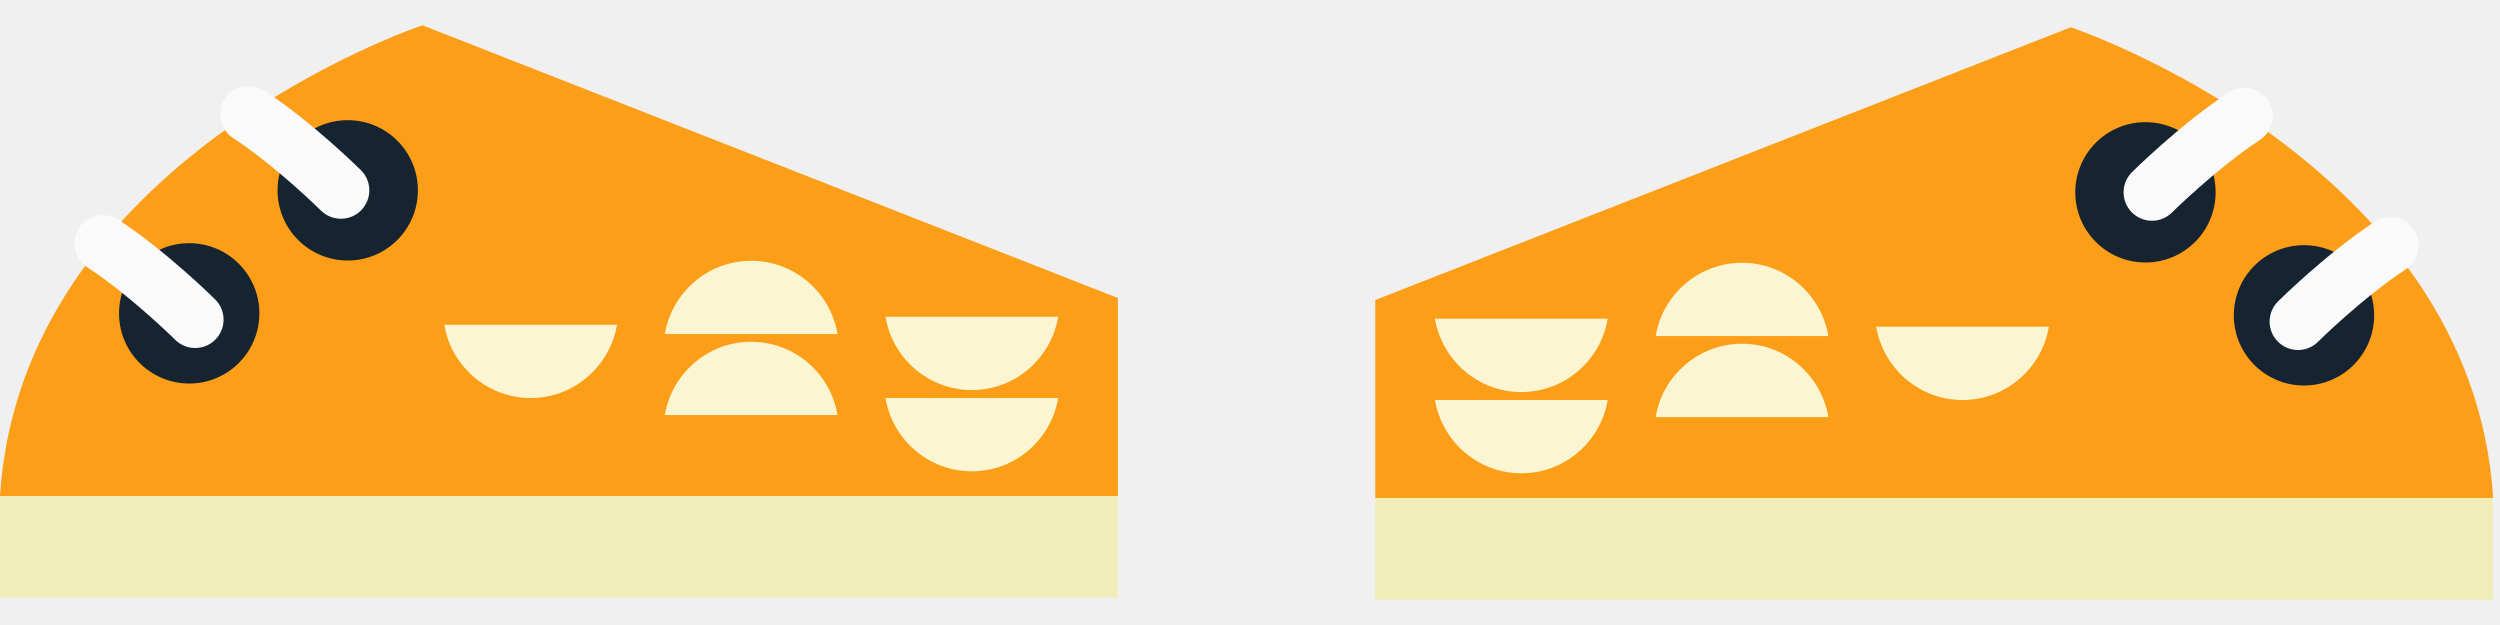
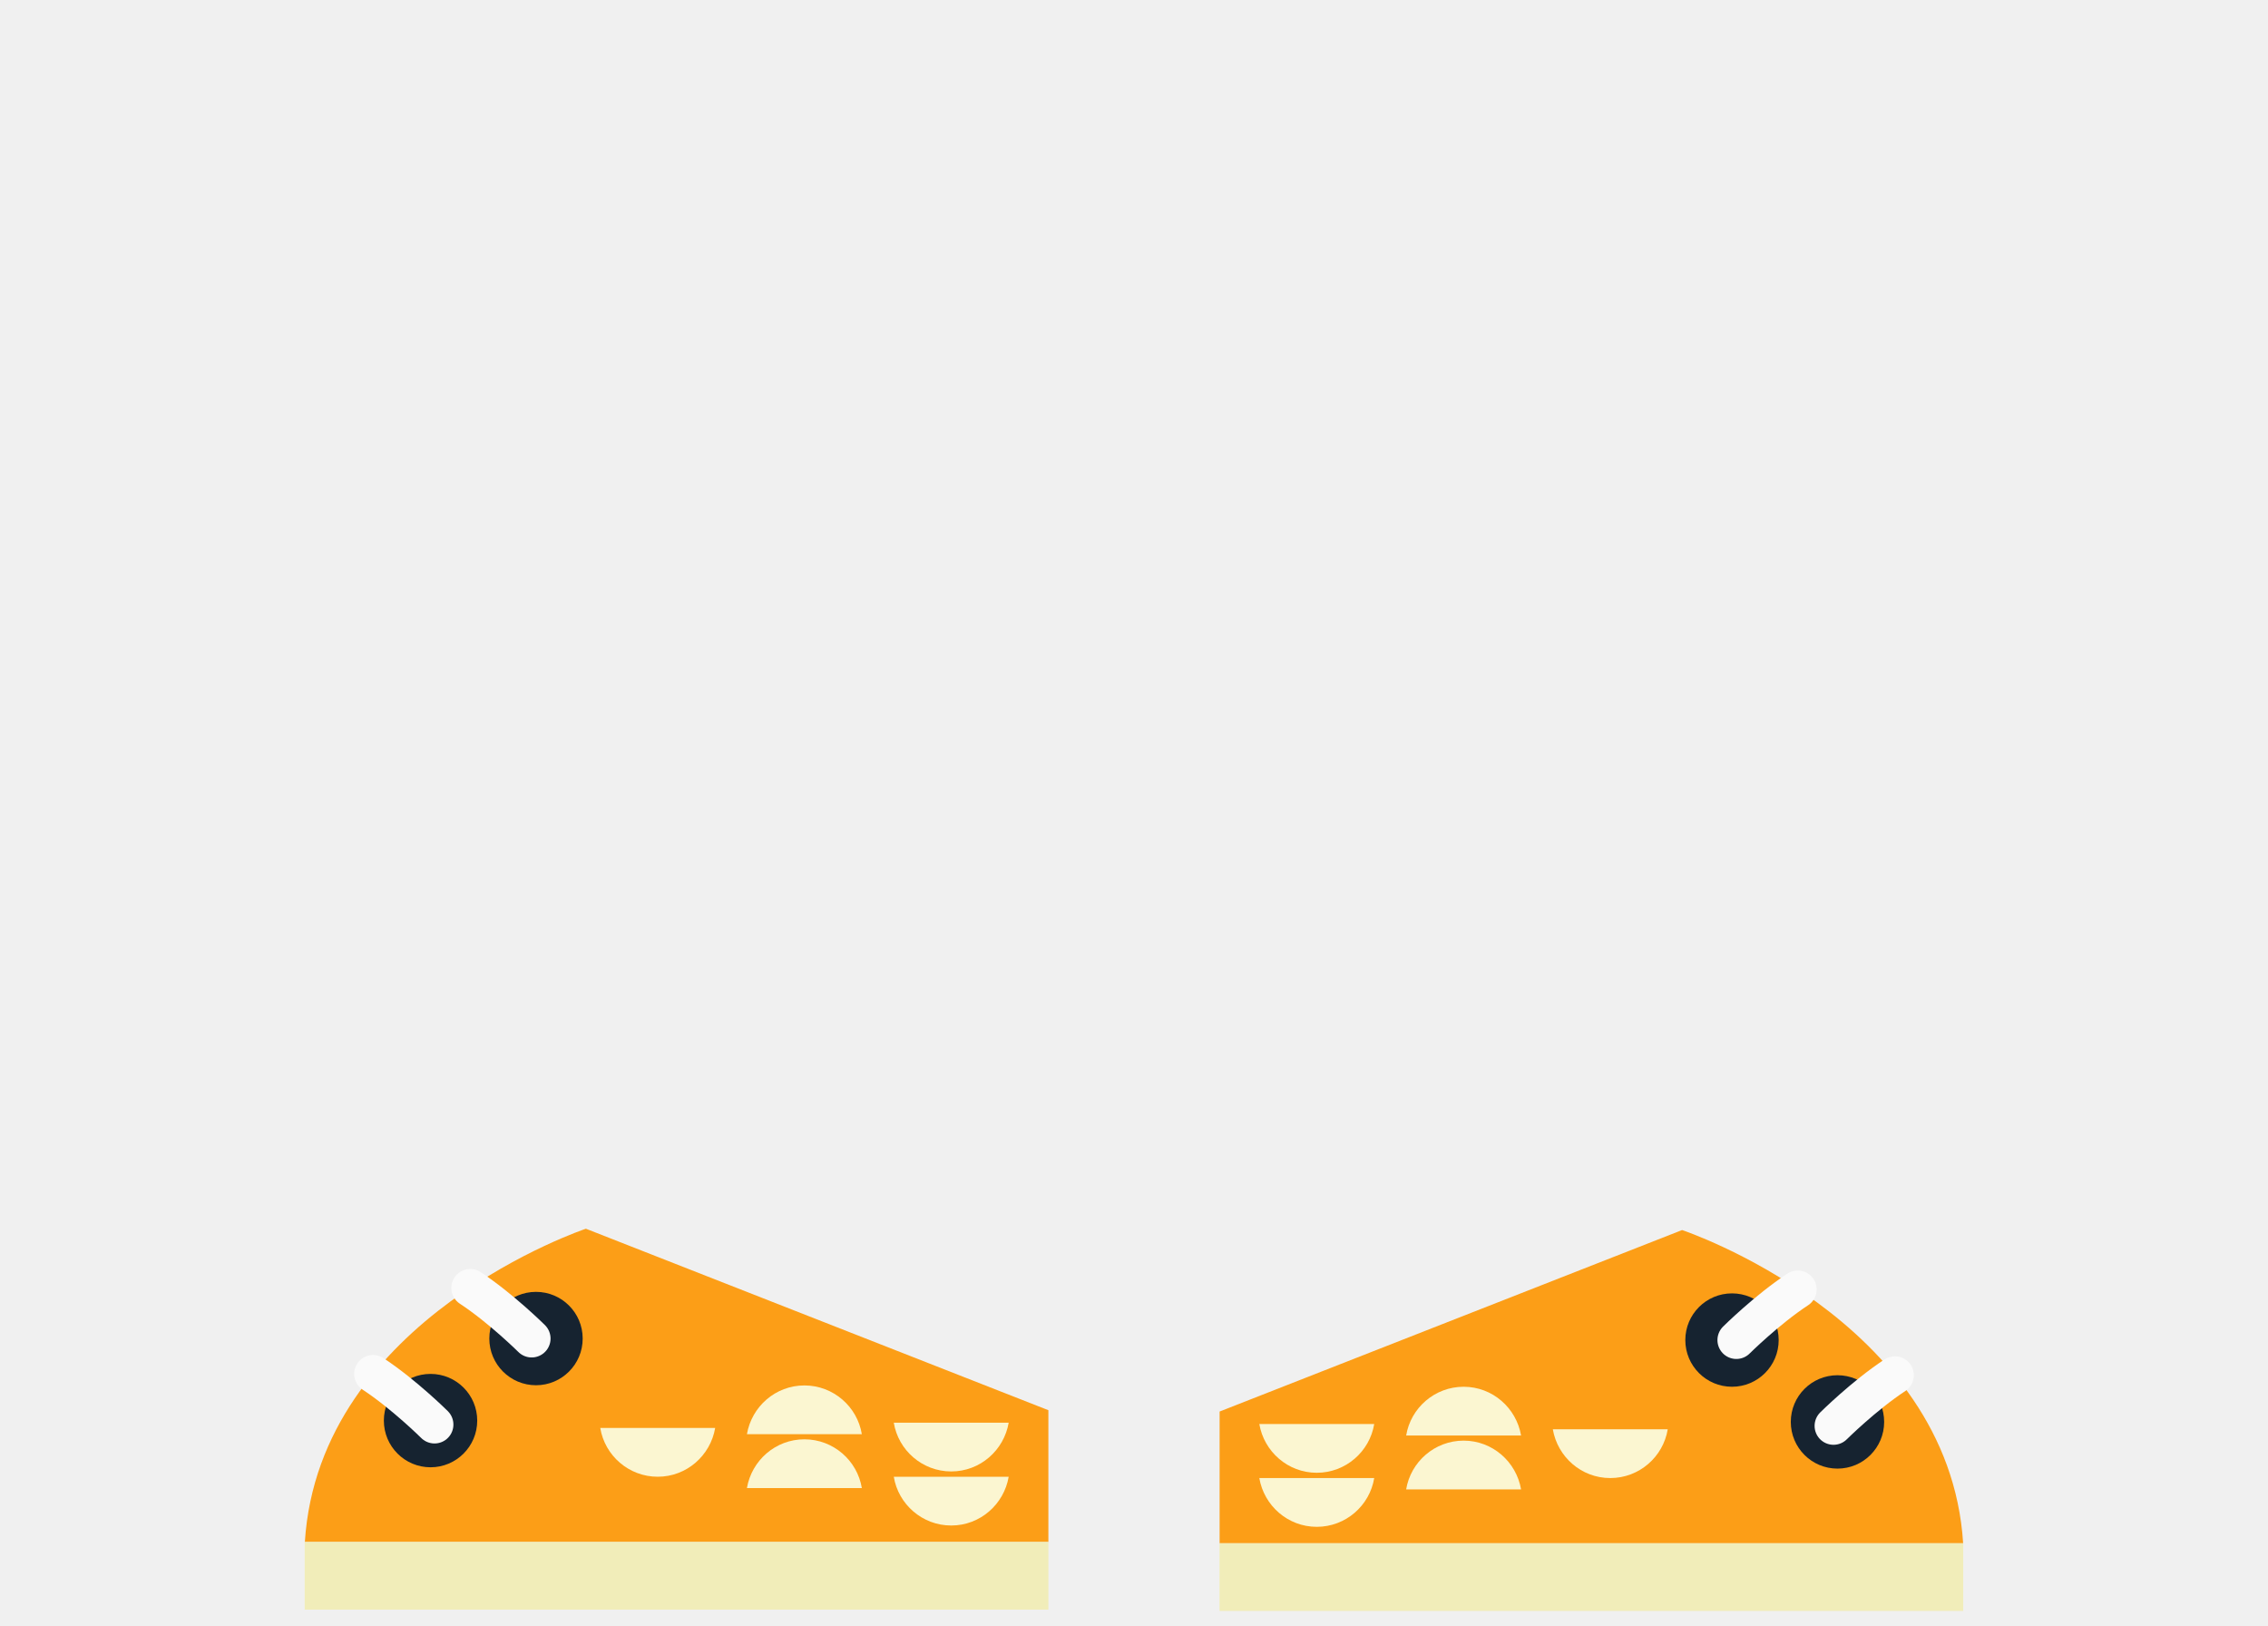
- <svg xmlns="http://www.w3.org/2000/svg" width="88" height="22" viewBox="0 0 88 22" fill="none">
-   <g clip-path="url(#clip0_301_1869)">
-     <path d="M39.35 17.46V10.49L14.87 0.89C14.87 0.89 0.75 5.6 0 17.46H39.35Z" fill="#FC9E17" />
-     <path d="M39.35 17.46H0V21.04H39.35V17.46Z" fill="#F1EDB9" />
-     <path d="M12.24 9.17C13.604 9.17 14.71 8.064 14.71 6.7C14.71 5.336 13.604 4.23 12.24 4.23C10.876 4.23 9.77 5.336 9.77 6.7C9.77 8.064 10.876 9.17 12.24 9.17Z" fill="#162330" />
-     <path d="M6.66 13.5C8.024 13.5 9.13 12.394 9.13 11.03C9.13 9.666 8.024 8.56 6.66 8.56C5.296 8.56 4.19 9.666 4.19 11.03C4.19 12.394 5.296 13.5 6.66 13.5Z" fill="#162330" />
-     <path d="M6.87 11.25C6.87 11.25 5.26 9.65 3.62 8.57" stroke="#FAFAFA" stroke-width="2" stroke-miterlimit="10" stroke-linecap="round" />
-     <path d="M12 6.7C12 6.7 10.39 5.1 8.75 4.02" stroke="#FAFAFA" stroke-width="2" stroke-miterlimit="10" stroke-linecap="round" />
-     <path d="M29.48 11.76C29.24 10.3 27.97 9.18 26.44 9.18C24.91 9.18 23.65 10.3 23.4 11.76H29.48Z" fill="#FBF6D1" />
-     <path d="M29.48 14.61C29.24 13.15 27.97 12.03 26.44 12.03C24.91 12.03 23.65 13.15 23.4 14.61H29.48Z" fill="#FBF6D1" />
-     <path d="M31.17 14.01C31.41 15.47 32.68 16.59 34.21 16.59C35.74 16.59 37 15.47 37.25 14.01H31.17Z" fill="#FBF6D1" />
-     <path d="M31.17 11.15C31.41 12.61 32.68 13.73 34.21 13.73C35.74 13.73 37 12.61 37.25 11.15H31.17Z" fill="#FBF6D1" />
-     <path d="M15.64 11.43C15.88 12.89 17.15 14.01 18.68 14.01C20.21 14.01 21.47 12.89 21.72 11.43H15.64Z" fill="#FBF6D1" />
-     <path d="M48.41 17.53V10.56L72.89 0.96C72.89 0.96 87.01 5.67 87.76 17.53H48.41Z" fill="#FC9E17" />
-     <path d="M48.403 21.108L87.753 21.108L87.753 17.528L48.403 17.528L48.403 21.108Z" fill="#F1EDB9" />
-     <path d="M75.52 9.24C76.884 9.24 77.99 8.134 77.99 6.77C77.99 5.406 76.884 4.3 75.52 4.3C74.156 4.3 73.05 5.406 73.05 6.77C73.05 8.134 74.156 9.24 75.52 9.24Z" fill="#162330" />
-     <path d="M81.1 13.57C82.465 13.57 83.57 12.464 83.57 11.1C83.57 9.736 82.465 8.63 81.1 8.63C79.736 8.63 78.63 9.736 78.63 11.1C78.63 12.464 79.736 13.57 81.1 13.57Z" fill="#162330" />
-     <path d="M80.89 11.32C80.89 11.32 82.5 9.72 84.14 8.64" stroke="#FAFAFA" stroke-width="2" stroke-miterlimit="10" stroke-linecap="round" />
-     <path d="M75.75 6.77C75.75 6.77 77.36 5.17 79 4.09" stroke="#FAFAFA" stroke-width="2" stroke-miterlimit="10" stroke-linecap="round" />
-     <path d="M58.28 11.83C58.52 10.37 59.79 9.25 61.32 9.25C62.85 9.25 64.11 10.37 64.36 11.83H58.28Z" fill="#FBF6D1" />
-     <path d="M58.28 14.68C58.52 13.22 59.79 12.1 61.32 12.1C62.85 12.1 64.11 13.22 64.36 14.68H58.28Z" fill="#FBF6D1" />
-     <path d="M56.59 14.08C56.35 15.54 55.08 16.66 53.55 16.66C52.02 16.66 50.76 15.54 50.51 14.08H56.59Z" fill="#FBF6D1" />
-     <path d="M56.59 11.22C56.35 12.68 55.08 13.8 53.55 13.8C52.02 13.8 50.76 12.68 50.51 11.22H56.59Z" fill="#FBF6D1" />
-     <path d="M72.12 11.5C71.88 12.96 70.61 14.08 69.08 14.08C67.55 14.08 66.29 12.96 66.04 11.5H72.12Z" fill="#FBF6D1" />
+ <svg xmlns="http://www.w3.org/2000/svg" width="120" height="86" viewBox="0 0 120 86" fill="none">
+   <g clip-path="url(#clip0_318_11199)">
+     <path d="M55.47 81.57V74.6L31 65C31 65 16.88 69.71 16.13 81.57H55.47Z" fill="#FC9E17" />
+     <path d="M55.47 81.57H16.12V85.15H55.47V81.57Z" fill="#F1EDB9" />
+     <path d="M28.36 73.28C29.724 73.28 30.83 72.174 30.83 70.81C30.83 69.446 29.724 68.34 28.36 68.34C26.996 68.34 25.89 69.446 25.89 70.81C25.89 72.174 26.996 73.28 28.36 73.28Z" fill="#162330" />
+     <path d="M22.78 77.62C24.144 77.62 25.25 76.514 25.25 75.15C25.25 73.786 24.144 72.68 22.78 72.68C21.416 72.68 20.31 73.786 20.31 75.15C20.31 76.514 21.416 77.62 22.78 77.62Z" fill="#162330" />
+     <path d="M22.99 75.36C22.99 75.36 21.38 73.76 19.74 72.68" stroke="#FAFAFA" stroke-width="2" stroke-miterlimit="10" stroke-linecap="round" />
+     <path d="M28.13 70.81C28.13 70.81 26.52 69.21 24.88 68.13" stroke="#FAFAFA" stroke-width="2" stroke-miterlimit="10" stroke-linecap="round" />
+     <path d="M45.6 75.87C45.36 74.41 44.09 73.29 42.56 73.29C41.03 73.29 39.77 74.41 39.52 75.87H45.6Z" fill="#FBF6D1" />
+     <path d="M45.6 78.72C45.36 77.26 44.09 76.14 42.56 76.14C41.03 76.14 39.77 77.26 39.52 78.72H45.6Z" fill="#FBF6D1" />
+     <path d="M47.29 78.12C47.53 79.58 48.8 80.7 50.33 80.7C51.86 80.7 53.12 79.58 53.37 78.12H47.29Z" fill="#FBF6D1" />
+     <path d="M47.29 75.26C47.53 76.72 48.8 77.84 50.33 77.84C51.86 77.84 53.12 76.72 53.37 75.26H47.29Z" fill="#FBF6D1" />
+     <path d="M31.76 75.54C32 77 33.27 78.12 34.8 78.12C36.33 78.12 37.59 77 37.84 75.54H31.76Z" fill="#FBF6D1" />
+     <path d="M64.53 81.64V74.67L89 65.07C89 65.07 103.12 69.78 103.87 81.64H64.53Z" fill="#FC9E17" />
+     <path d="M64.525 85.22L103.875 85.22L103.875 81.64L64.525 81.64L64.525 85.22Z" fill="#F1EDB9" />
+     <path d="M91.64 73.36C93.005 73.36 94.11 72.254 94.11 70.89C94.11 69.526 93.005 68.42 91.64 68.42C90.276 68.42 89.17 69.526 89.17 70.89C89.17 72.254 90.276 73.36 91.64 73.36Z" fill="#162330" />
+     <path d="M97.221 77.69C98.585 77.69 99.691 76.584 99.691 75.22C99.691 73.856 98.585 72.75 97.221 72.75C95.856 72.75 94.751 73.856 94.751 75.22C94.751 76.584 95.856 77.69 97.221 77.69Z" fill="#162330" />
+     <path d="M97.01 75.43C97.01 75.43 98.62 73.83 100.26 72.75" stroke="#FAFAFA" stroke-width="2" stroke-miterlimit="10" stroke-linecap="round" />
+     <path d="M91.87 70.89C91.87 70.89 93.48 69.29 95.12 68.21" stroke="#FAFAFA" stroke-width="2" stroke-miterlimit="10" stroke-linecap="round" />
+     <path d="M74.4 75.94C74.64 74.48 75.91 73.36 77.44 73.36C78.97 73.36 80.23 74.48 80.48 75.94H74.4Z" fill="#FBF6D1" />
+     <path d="M74.4 78.79C74.64 77.33 75.91 76.21 77.44 76.21C78.97 76.21 80.23 77.33 80.48 78.79H74.4Z" fill="#FBF6D1" />
+     <path d="M72.71 78.19C72.47 79.65 71.2 80.77 69.67 80.77C68.14 80.77 66.88 79.65 66.63 78.19H72.71Z" fill="#FBF6D1" />
+     <path d="M72.71 75.33C72.47 76.79 71.2 77.91 69.67 77.91C68.14 77.91 66.88 76.79 66.63 75.33H72.71Z" fill="#FBF6D1" />
+     <path d="M88.24 75.61C88 77.07 86.73 78.19 85.2 78.19C83.67 78.19 82.41 77.07 82.16 75.61H88.24Z" fill="#FBF6D1" />
  </g>
  <defs>
-     <clipPath id="clip0_301_1869">
-       <rect width="87.76" height="20.22" fill="white" transform="translate(0 0.890015)" />
+     <clipPath id="clip0_318_11199">
+       <rect width="120" height="85" fill="white" transform="translate(0 0.5)" />
    </clipPath>
  </defs>
</svg>
